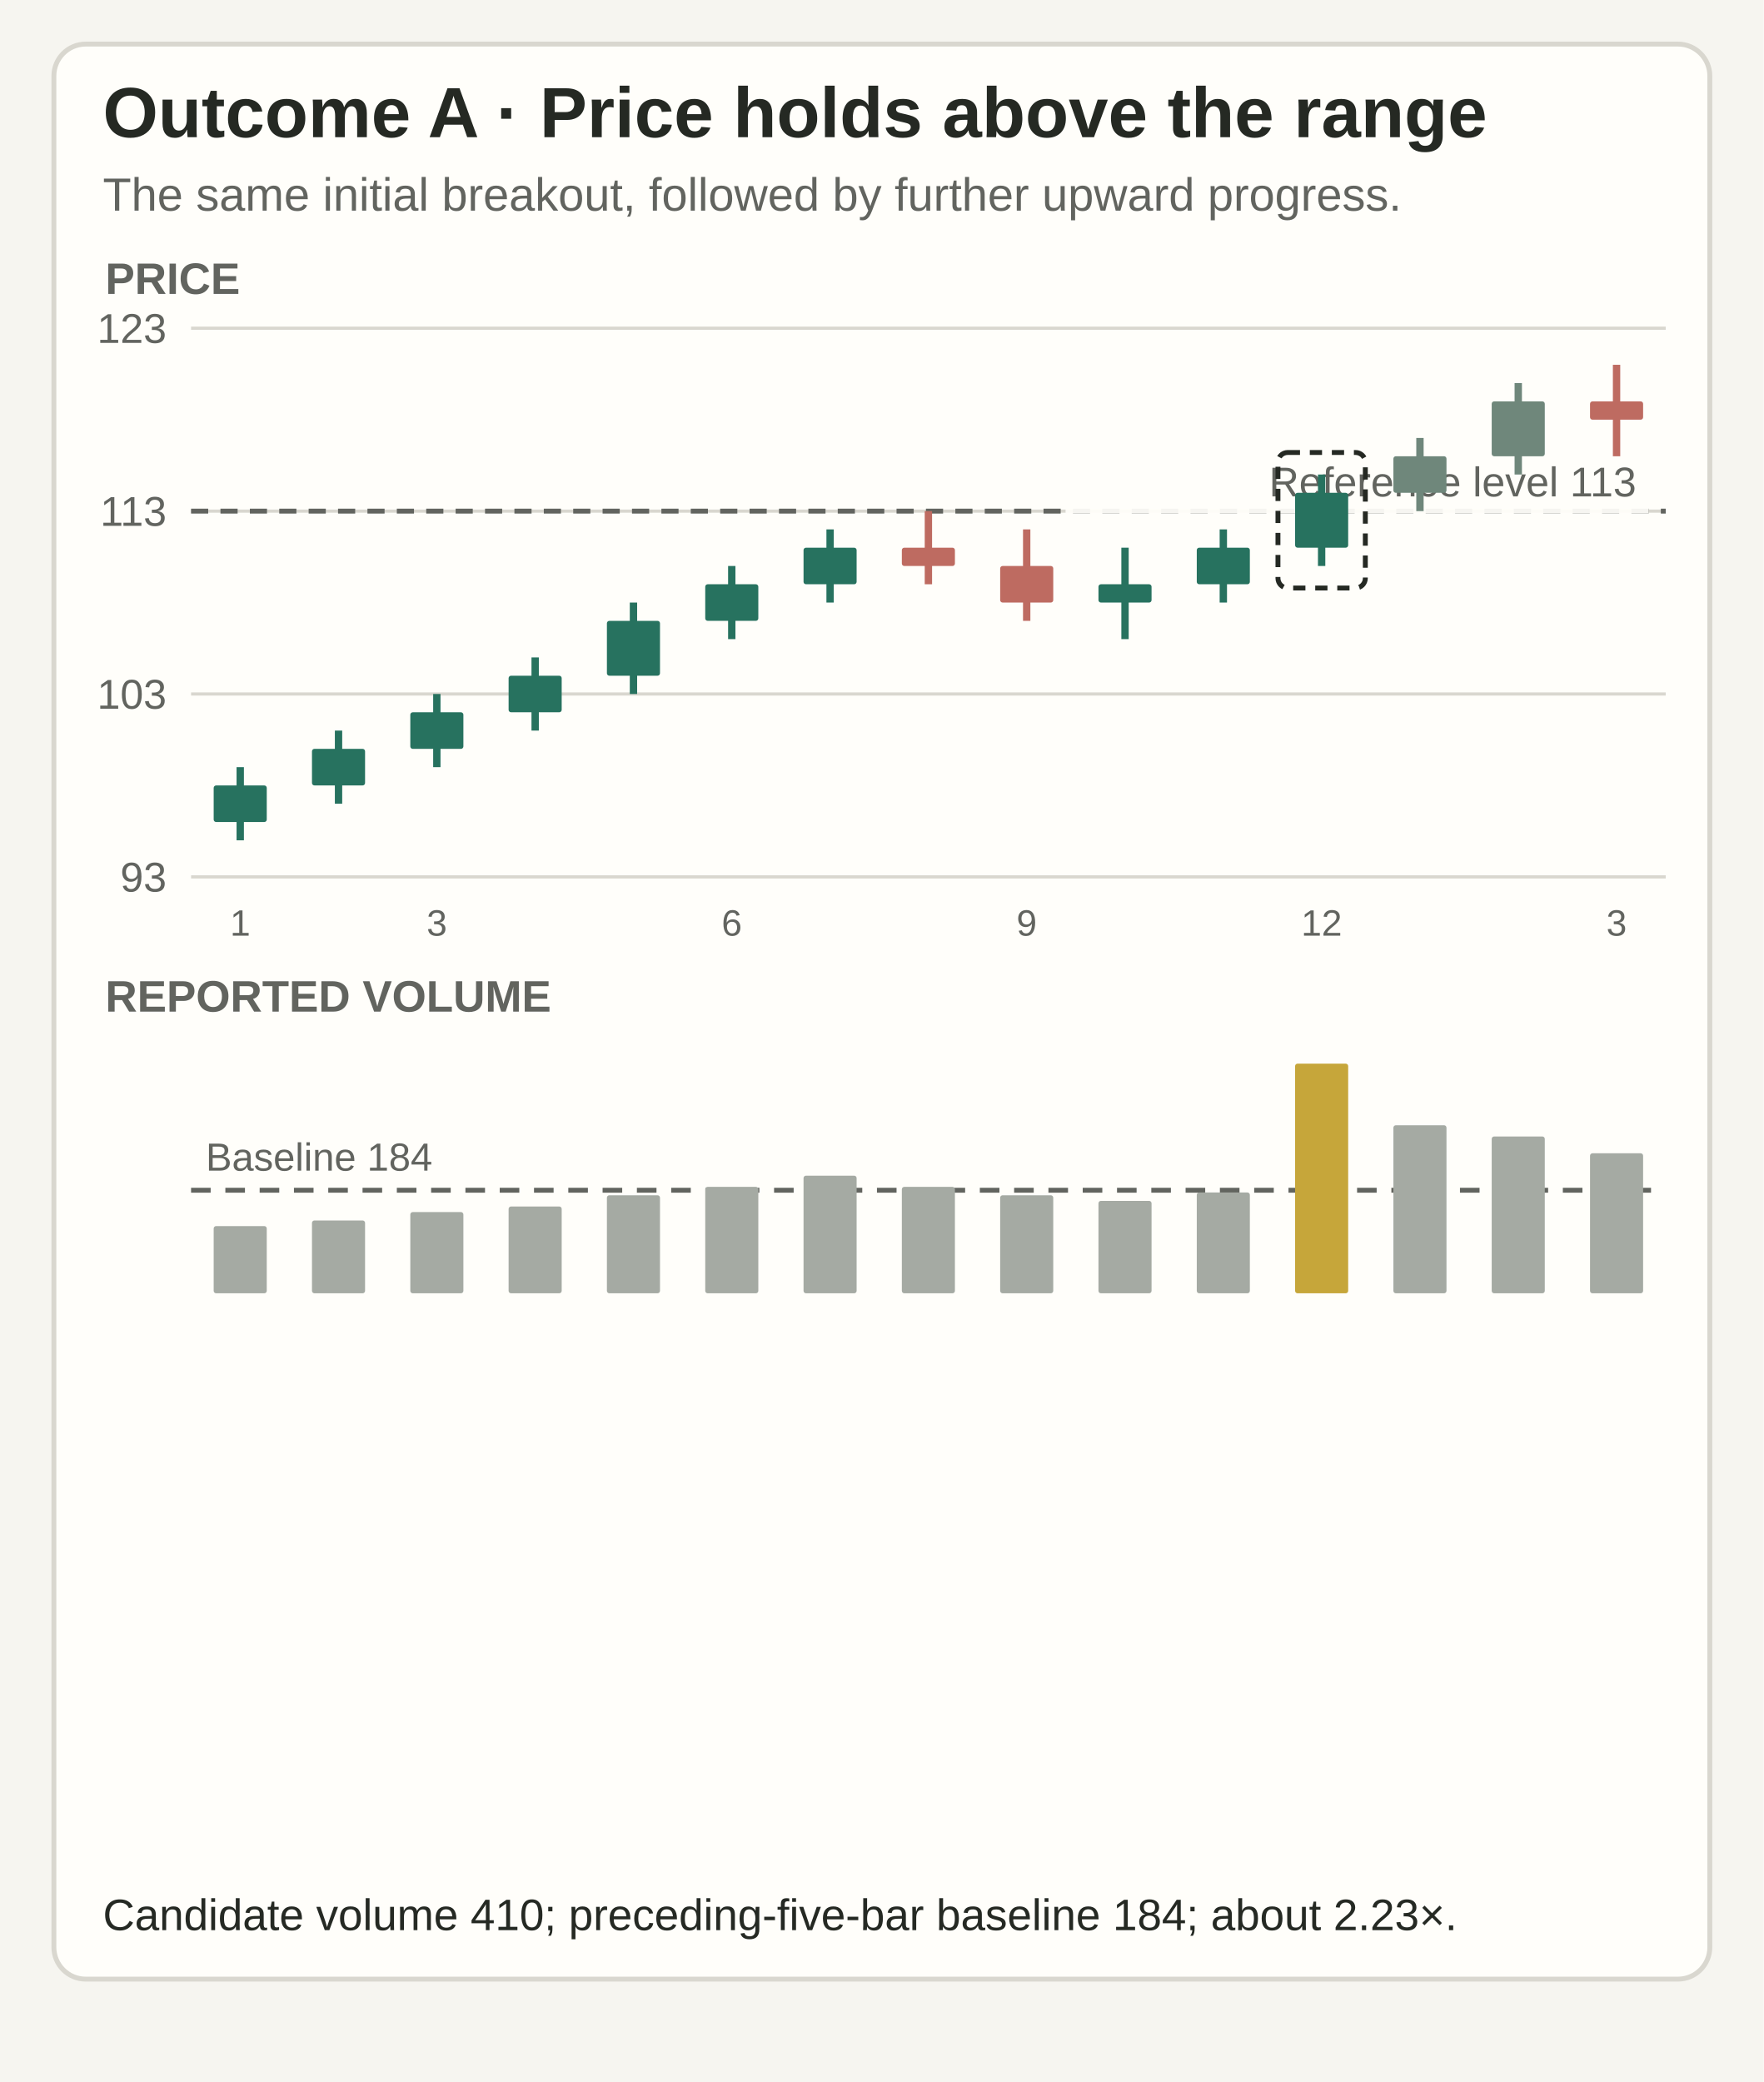
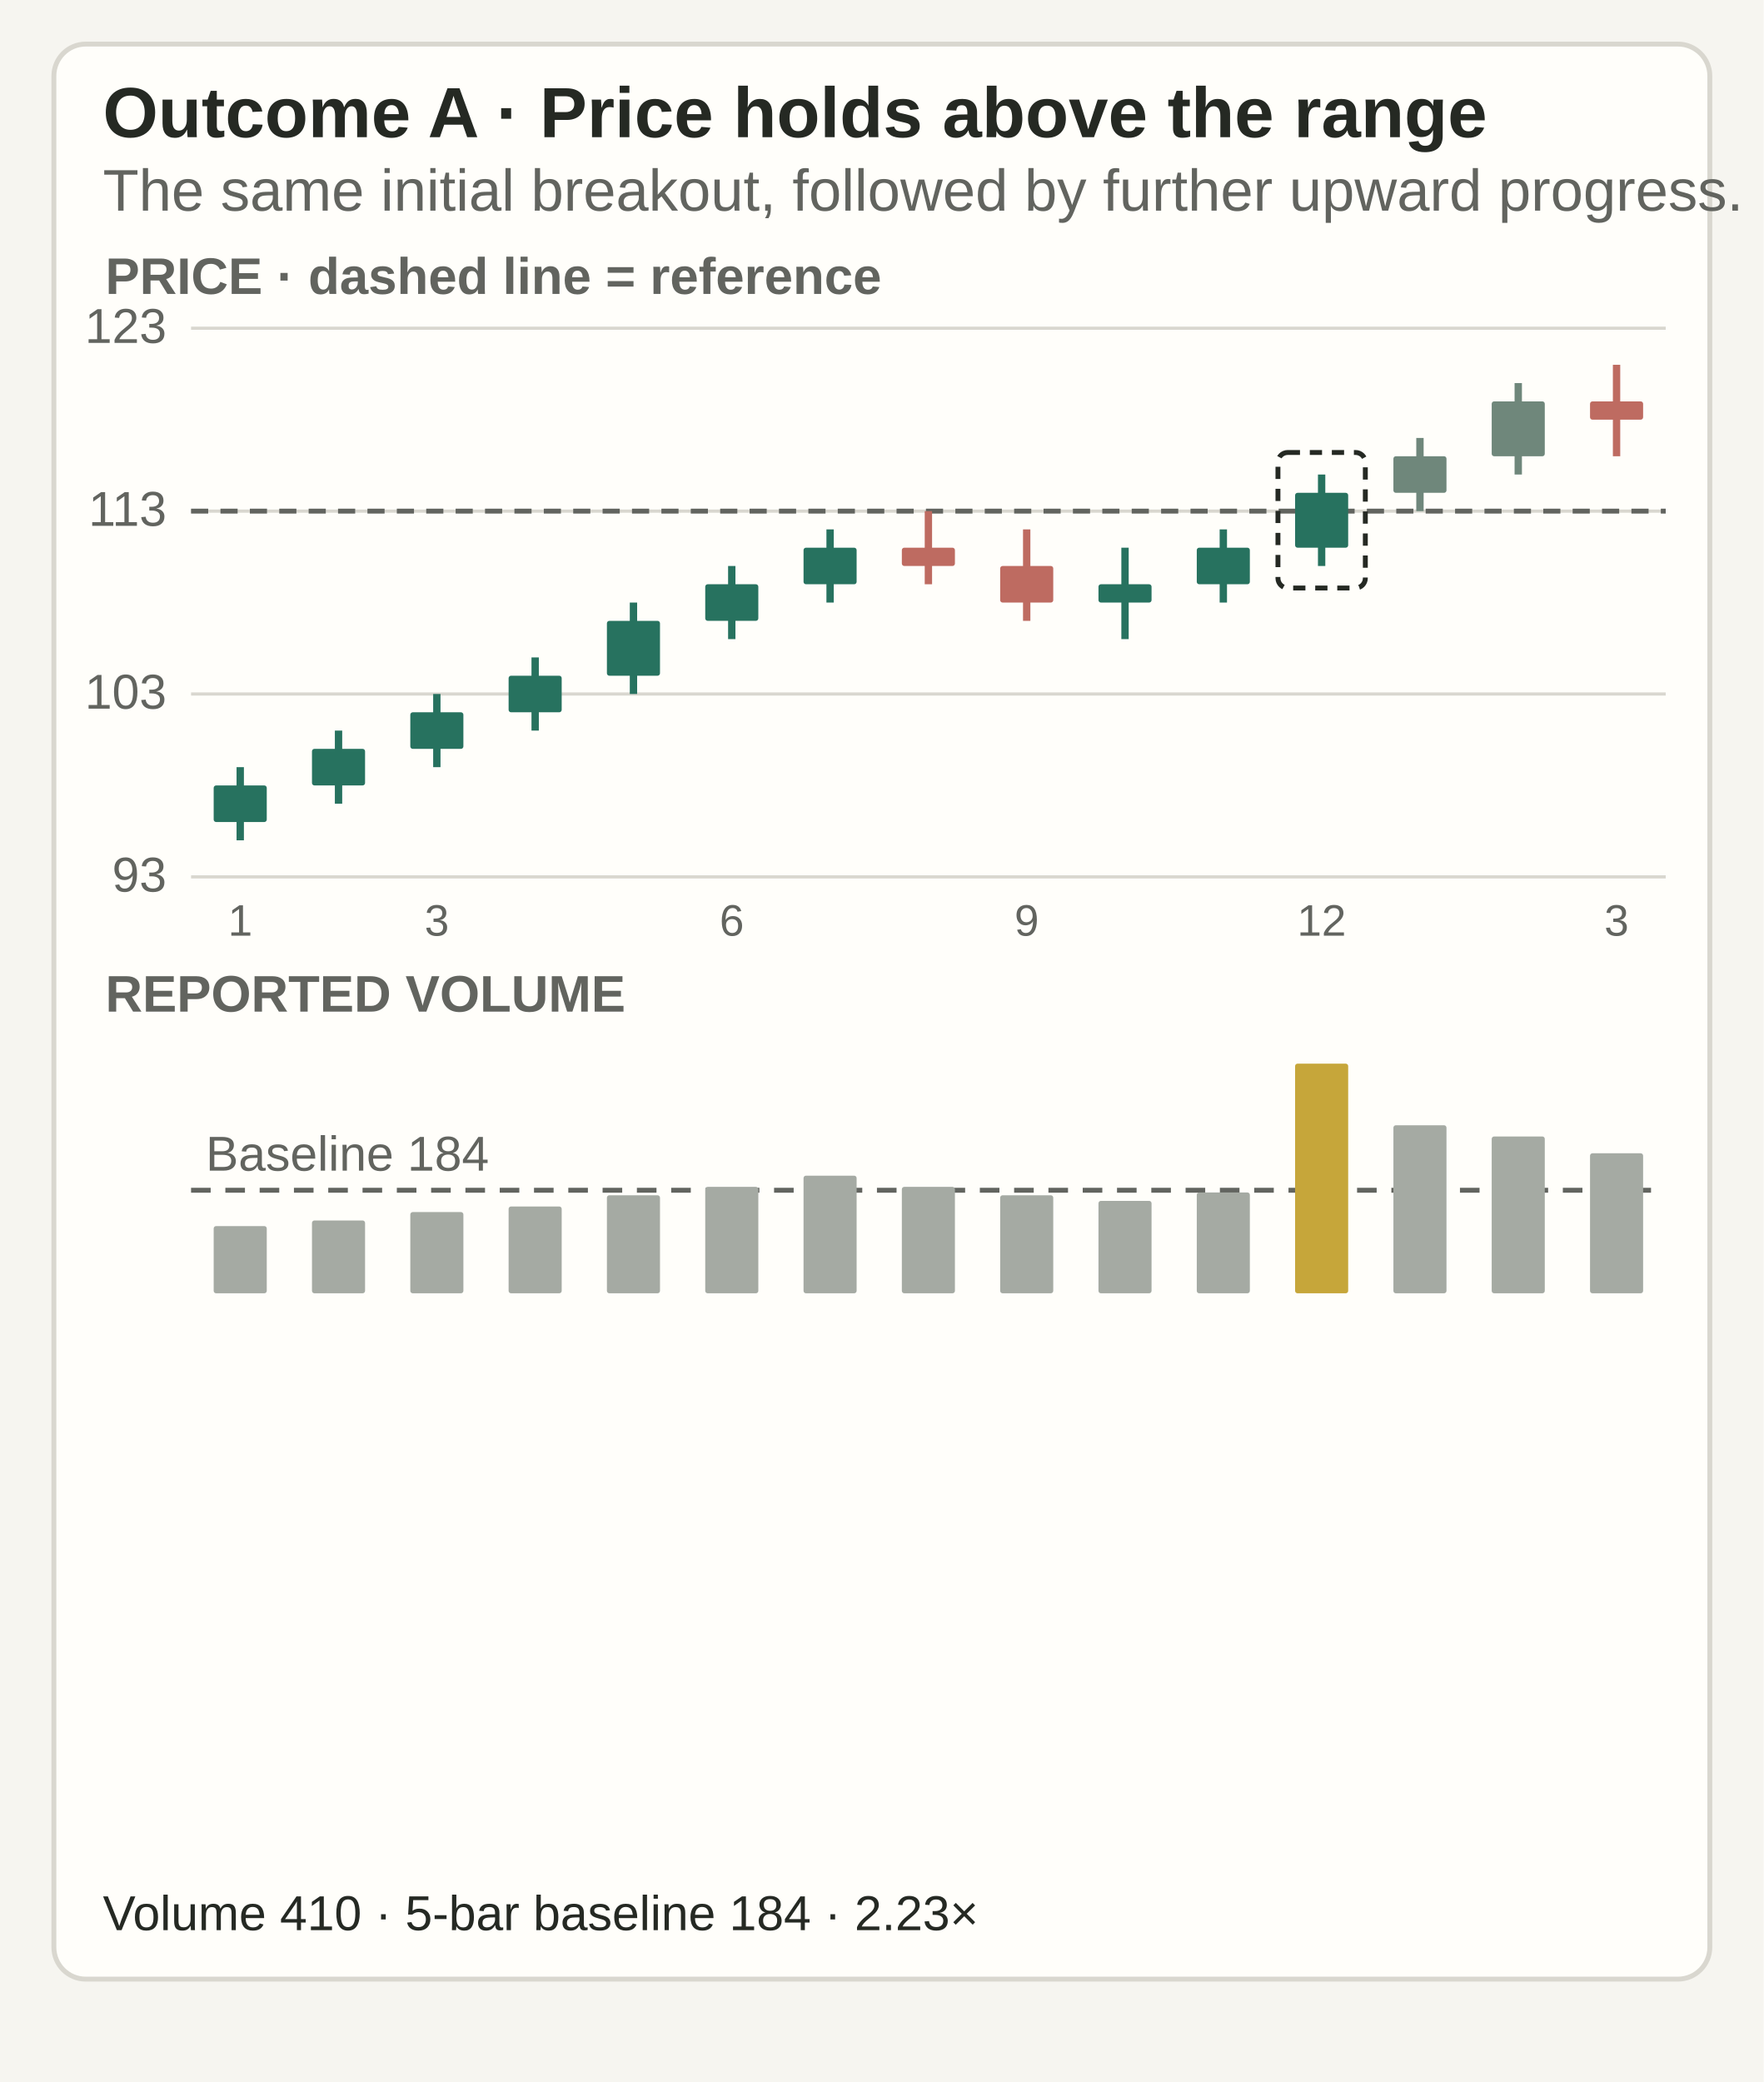
<svg xmlns="http://www.w3.org/2000/svg" width="720" height="850" viewBox="0 0 720 850" role="img" aria-labelledby="title desc">
  <rect width="720" height="850" fill="#f6f5f0" />
  <rect x="22" y="18" width="676" height="790" rx="13" fill="#fffefa" stroke="#d9d7cf" stroke-width="2" />
  <text x="42" y="56" font-family="Arial,Helvetica,sans-serif" font-size="29" font-weight="700" fill="#252923">Outcome A · Price holds above the range</text>
-   <text x="42" y="86" font-family="Arial,Helvetica,sans-serif" font-size="19" fill="#62645f">The same initial breakout, followed by further upward progress.</text>
-   <text x="43" y="120" font-family="Arial,Helvetica,sans-serif" font-size="18" font-weight="700" fill="#62645f">PRICE</text>
+   <text x="42" y="86" font-family="Arial,Helvetica,sans-serif" font-size="24" fill="#62645f">The same initial breakout, followed by further upward progress.</text>
+   <text x="43" y="120" font-family="Arial,Helvetica,sans-serif" font-size="21" font-weight="700" fill="#62645f">PRICE · dashed line = reference</text>
  <line x1="78" y1="134" x2="680" y2="134" stroke="#d9d7cf" stroke-width="1.3" />
-   <text x="68" y="140" font-family="Arial,Helvetica,sans-serif" font-size="17" text-anchor="end" fill="#62645f">123</text>
+   <text x="68" y="140" font-family="Arial,Helvetica,sans-serif" font-size="20" text-anchor="end" fill="#62645f">123</text>
  <line x1="78" y1="208.67" x2="680" y2="208.67" stroke="#d9d7cf" stroke-width="1.3" />
-   <text x="68" y="214.67" font-family="Arial,Helvetica,sans-serif" font-size="17" text-anchor="end" fill="#62645f">113</text>
+   <text x="68" y="214.67" font-family="Arial,Helvetica,sans-serif" font-size="20" text-anchor="end" fill="#62645f">113</text>
  <line x1="78" y1="283.33" x2="680" y2="283.33" stroke="#d9d7cf" stroke-width="1.3" />
-   <text x="68" y="289.33" font-family="Arial,Helvetica,sans-serif" font-size="17" text-anchor="end" fill="#62645f">103</text>
+   <text x="68" y="289.33" font-family="Arial,Helvetica,sans-serif" font-size="20" text-anchor="end" fill="#62645f">103</text>
  <line x1="78" y1="358" x2="680" y2="358" stroke="#d9d7cf" stroke-width="1.3" />
-   <text x="68" y="364" font-family="Arial,Helvetica,sans-serif" font-size="17" text-anchor="end" fill="#62645f">93</text>
+   <text x="68" y="364" font-family="Arial,Helvetica,sans-serif" font-size="20" text-anchor="end" fill="#62645f">93</text>
  <line x1="78" y1="208.67" x2="680" y2="208.67" stroke="#62645f" stroke-width="2" stroke-dasharray="7 5" />
-   <rect x="435" y="185.67" width="238" height="24" fill="#fffefa" opacity="0.94" />
-   <text x="668" y="202.67" text-anchor="end" font-family="Arial,Helvetica,sans-serif" font-size="17" fill="#62645f">Reference level 113</text>
  <line x1="98.07" y1="313.20" x2="98.07" y2="343.07" stroke="#27725f" stroke-width="3" />
  <rect x="87.23" y="320.67" width="21.67" height="14.93" rx="1" fill="#27725f" />
-   <text x="98.07" y="382" text-anchor="middle" font-family="Arial,Helvetica,sans-serif" font-size="15" fill="#62645f">1</text>
+   <text x="98.07" y="382" text-anchor="middle" font-family="Arial,Helvetica,sans-serif" font-size="18" fill="#62645f">1</text>
  <line x1="138.20" y1="298.27" x2="138.20" y2="328.13" stroke="#27725f" stroke-width="3" />
  <rect x="127.36" y="305.73" width="21.67" height="14.93" rx="1" fill="#27725f" />
  <line x1="178.33" y1="283.33" x2="178.33" y2="313.20" stroke="#27725f" stroke-width="3" />
  <rect x="167.50" y="290.80" width="21.67" height="14.93" rx="1" fill="#27725f" />
-   <text x="178.33" y="382" text-anchor="middle" font-family="Arial,Helvetica,sans-serif" font-size="15" fill="#62645f">3</text>
+   <text x="178.33" y="382" text-anchor="middle" font-family="Arial,Helvetica,sans-serif" font-size="18" fill="#62645f">3</text>
  <line x1="218.47" y1="268.40" x2="218.47" y2="298.27" stroke="#27725f" stroke-width="3" />
  <rect x="207.63" y="275.87" width="21.67" height="14.93" rx="1" fill="#27725f" />
  <line x1="258.60" y1="246" x2="258.60" y2="283.33" stroke="#27725f" stroke-width="3" />
  <rect x="247.76" y="253.47" width="21.67" height="22.40" rx="1" fill="#27725f" />
  <line x1="298.73" y1="231.07" x2="298.73" y2="260.93" stroke="#27725f" stroke-width="3" />
  <rect x="287.90" y="238.53" width="21.67" height="14.93" rx="1" fill="#27725f" />
-   <text x="298.73" y="382" text-anchor="middle" font-family="Arial,Helvetica,sans-serif" font-size="15" fill="#62645f">6</text>
+   <text x="298.73" y="382" text-anchor="middle" font-family="Arial,Helvetica,sans-serif" font-size="18" fill="#62645f">6</text>
  <line x1="338.87" y1="216.13" x2="338.87" y2="246" stroke="#27725f" stroke-width="3" />
  <rect x="328.03" y="223.60" width="21.67" height="14.93" rx="1" fill="#27725f" />
  <line x1="379" y1="208.67" x2="379" y2="238.53" stroke="#be6b61" stroke-width="3" />
  <rect x="368.16" y="223.60" width="21.67" height="7.47" rx="1" fill="#be6b61" />
  <line x1="419.13" y1="216.13" x2="419.13" y2="253.47" stroke="#be6b61" stroke-width="3" />
  <rect x="408.30" y="231.07" width="21.67" height="14.93" rx="1" fill="#be6b61" />
-   <text x="419.13" y="382" text-anchor="middle" font-family="Arial,Helvetica,sans-serif" font-size="15" fill="#62645f">9</text>
+   <text x="419.13" y="382" text-anchor="middle" font-family="Arial,Helvetica,sans-serif" font-size="18" fill="#62645f">9</text>
  <line x1="459.27" y1="223.60" x2="459.27" y2="260.93" stroke="#27725f" stroke-width="3" />
  <rect x="448.43" y="238.53" width="21.67" height="7.47" rx="1" fill="#27725f" />
  <line x1="499.40" y1="216.13" x2="499.40" y2="246" stroke="#27725f" stroke-width="3" />
  <rect x="488.56" y="223.60" width="21.67" height="14.93" rx="1" fill="#27725f" />
  <line x1="539.53" y1="193.73" x2="539.53" y2="231.07" stroke="#27725f" stroke-width="3" />
  <rect x="528.70" y="201.20" width="21.67" height="22.40" rx="1" fill="#27725f" />
  <rect x="521.70" y="184.73" width="35.67" height="55.33" rx="4" fill="none" stroke="#252923" stroke-width="2" stroke-dasharray="5 4" />
-   <text x="539.53" y="382" text-anchor="middle" font-family="Arial,Helvetica,sans-serif" font-size="15" fill="#62645f">12</text>
+   <text x="539.53" y="382" text-anchor="middle" font-family="Arial,Helvetica,sans-serif" font-size="18" fill="#62645f">12</text>
  <line x1="579.67" y1="178.80" x2="579.67" y2="208.67" stroke="#6f877b" stroke-width="3" />
  <rect x="568.83" y="186.27" width="21.67" height="14.93" rx="1" fill="#6f877b" />
  <line x1="619.80" y1="156.40" x2="619.80" y2="193.73" stroke="#6f877b" stroke-width="3" />
  <rect x="608.96" y="163.87" width="21.67" height="22.40" rx="1" fill="#6f877b" />
  <line x1="659.93" y1="148.93" x2="659.93" y2="186.27" stroke="#be6b61" stroke-width="3" />
  <rect x="649.10" y="163.87" width="21.67" height="7.47" rx="1" fill="#be6b61" />
-   <text x="659.93" y="382" text-anchor="middle" font-family="Arial,Helvetica,sans-serif" font-size="15" fill="#62645f">3</text>
-   <text x="43" y="413" font-family="Arial,Helvetica,sans-serif" font-size="18" font-weight="700" fill="#62645f">REPORTED VOLUME</text>
+   <text x="659.93" y="382" text-anchor="middle" font-family="Arial,Helvetica,sans-serif" font-size="18" fill="#62645f">3</text>
+   <text x="43" y="413" font-family="Arial,Helvetica,sans-serif" font-size="21" font-weight="700" fill="#62645f">REPORTED VOLUME</text>
  <line x1="78" y1="485.93" x2="680" y2="485.93" stroke="#62645f" stroke-width="2" stroke-dasharray="8 6" />
-   <text x="84" y="477.93" font-family="Arial,Helvetica,sans-serif" font-size="16" fill="#62645f">Baseline 184</text>
+   <text x="84" y="477.93" font-family="Arial,Helvetica,sans-serif" font-size="20" fill="#62645f">Baseline 184</text>
  <rect x="87.23" y="500.56" width="21.67" height="27.44" rx="1" fill="#a5aaa3" />
  <rect x="127.36" y="498.27" width="21.67" height="29.73" rx="1" fill="#a5aaa3" />
  <rect x="167.50" y="494.84" width="21.67" height="33.16" rx="1" fill="#a5aaa3" />
  <rect x="207.63" y="492.56" width="21.67" height="35.44" rx="1" fill="#a5aaa3" />
  <rect x="247.76" y="487.98" width="21.67" height="40.02" rx="1" fill="#a5aaa3" />
  <rect x="287.90" y="484.55" width="21.67" height="43.45" rx="1" fill="#a5aaa3" />
  <rect x="328.03" y="479.98" width="21.67" height="48.02" rx="1" fill="#a5aaa3" />
  <rect x="368.16" y="484.55" width="21.67" height="43.45" rx="1" fill="#a5aaa3" />
  <rect x="408.30" y="487.98" width="21.67" height="40.02" rx="1" fill="#a5aaa3" />
  <rect x="448.43" y="490.27" width="21.67" height="37.73" rx="1" fill="#a5aaa3" />
  <rect x="488.56" y="486.84" width="21.67" height="41.16" rx="1" fill="#a5aaa3" />
  <rect x="528.70" y="434.25" width="21.67" height="93.75" rx="1" fill="#c6a63a" />
  <rect x="568.83" y="459.40" width="21.67" height="68.60" rx="1" fill="#a5aaa3" />
  <rect x="608.96" y="463.98" width="21.67" height="64.02" rx="1" fill="#a5aaa3" />
  <rect x="649.10" y="470.84" width="21.67" height="57.16" rx="1" fill="#a5aaa3" />
-   <text x="42" y="788" font-family="Arial,Helvetica,sans-serif" font-size="18" fill="#252923">Candidate volume 410; preceding-five-bar baseline 184; about 2.23×.</text>
+   <text x="42" y="788" font-family="Arial,Helvetica,sans-serif" font-size="20" fill="#252923">Volume 410 · 5-bar baseline 184 · 2.23×</text>
</svg>
